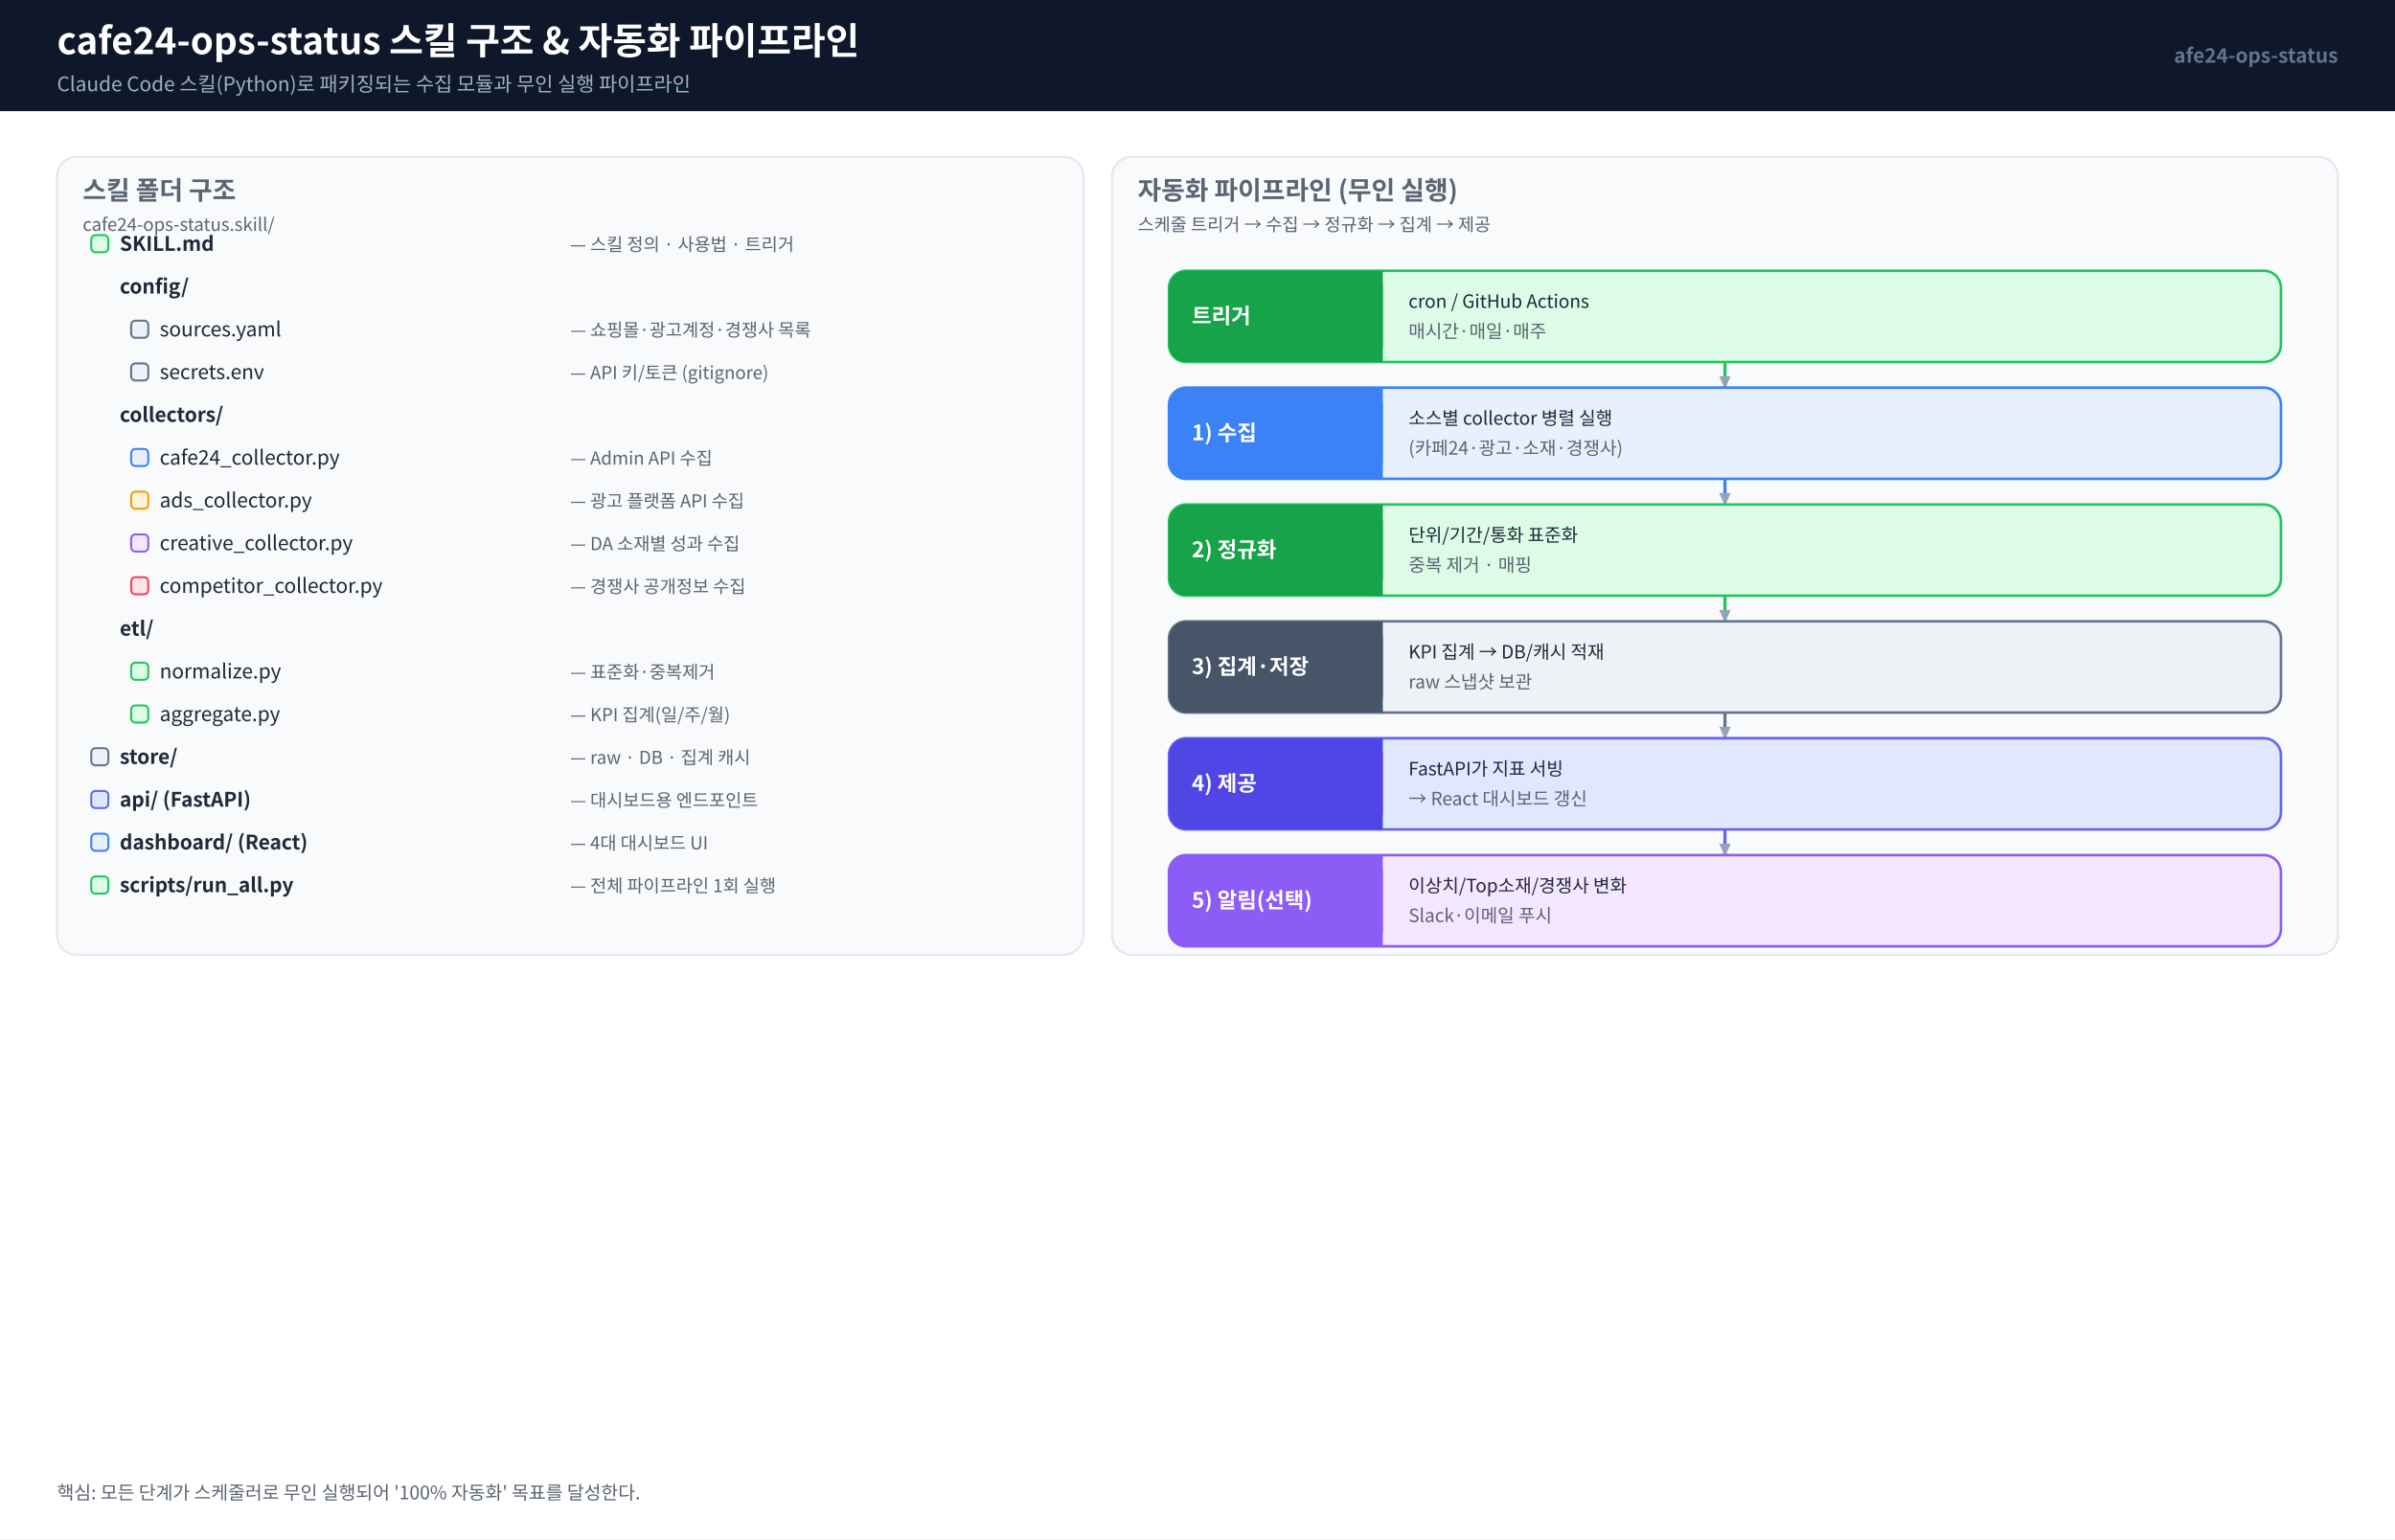
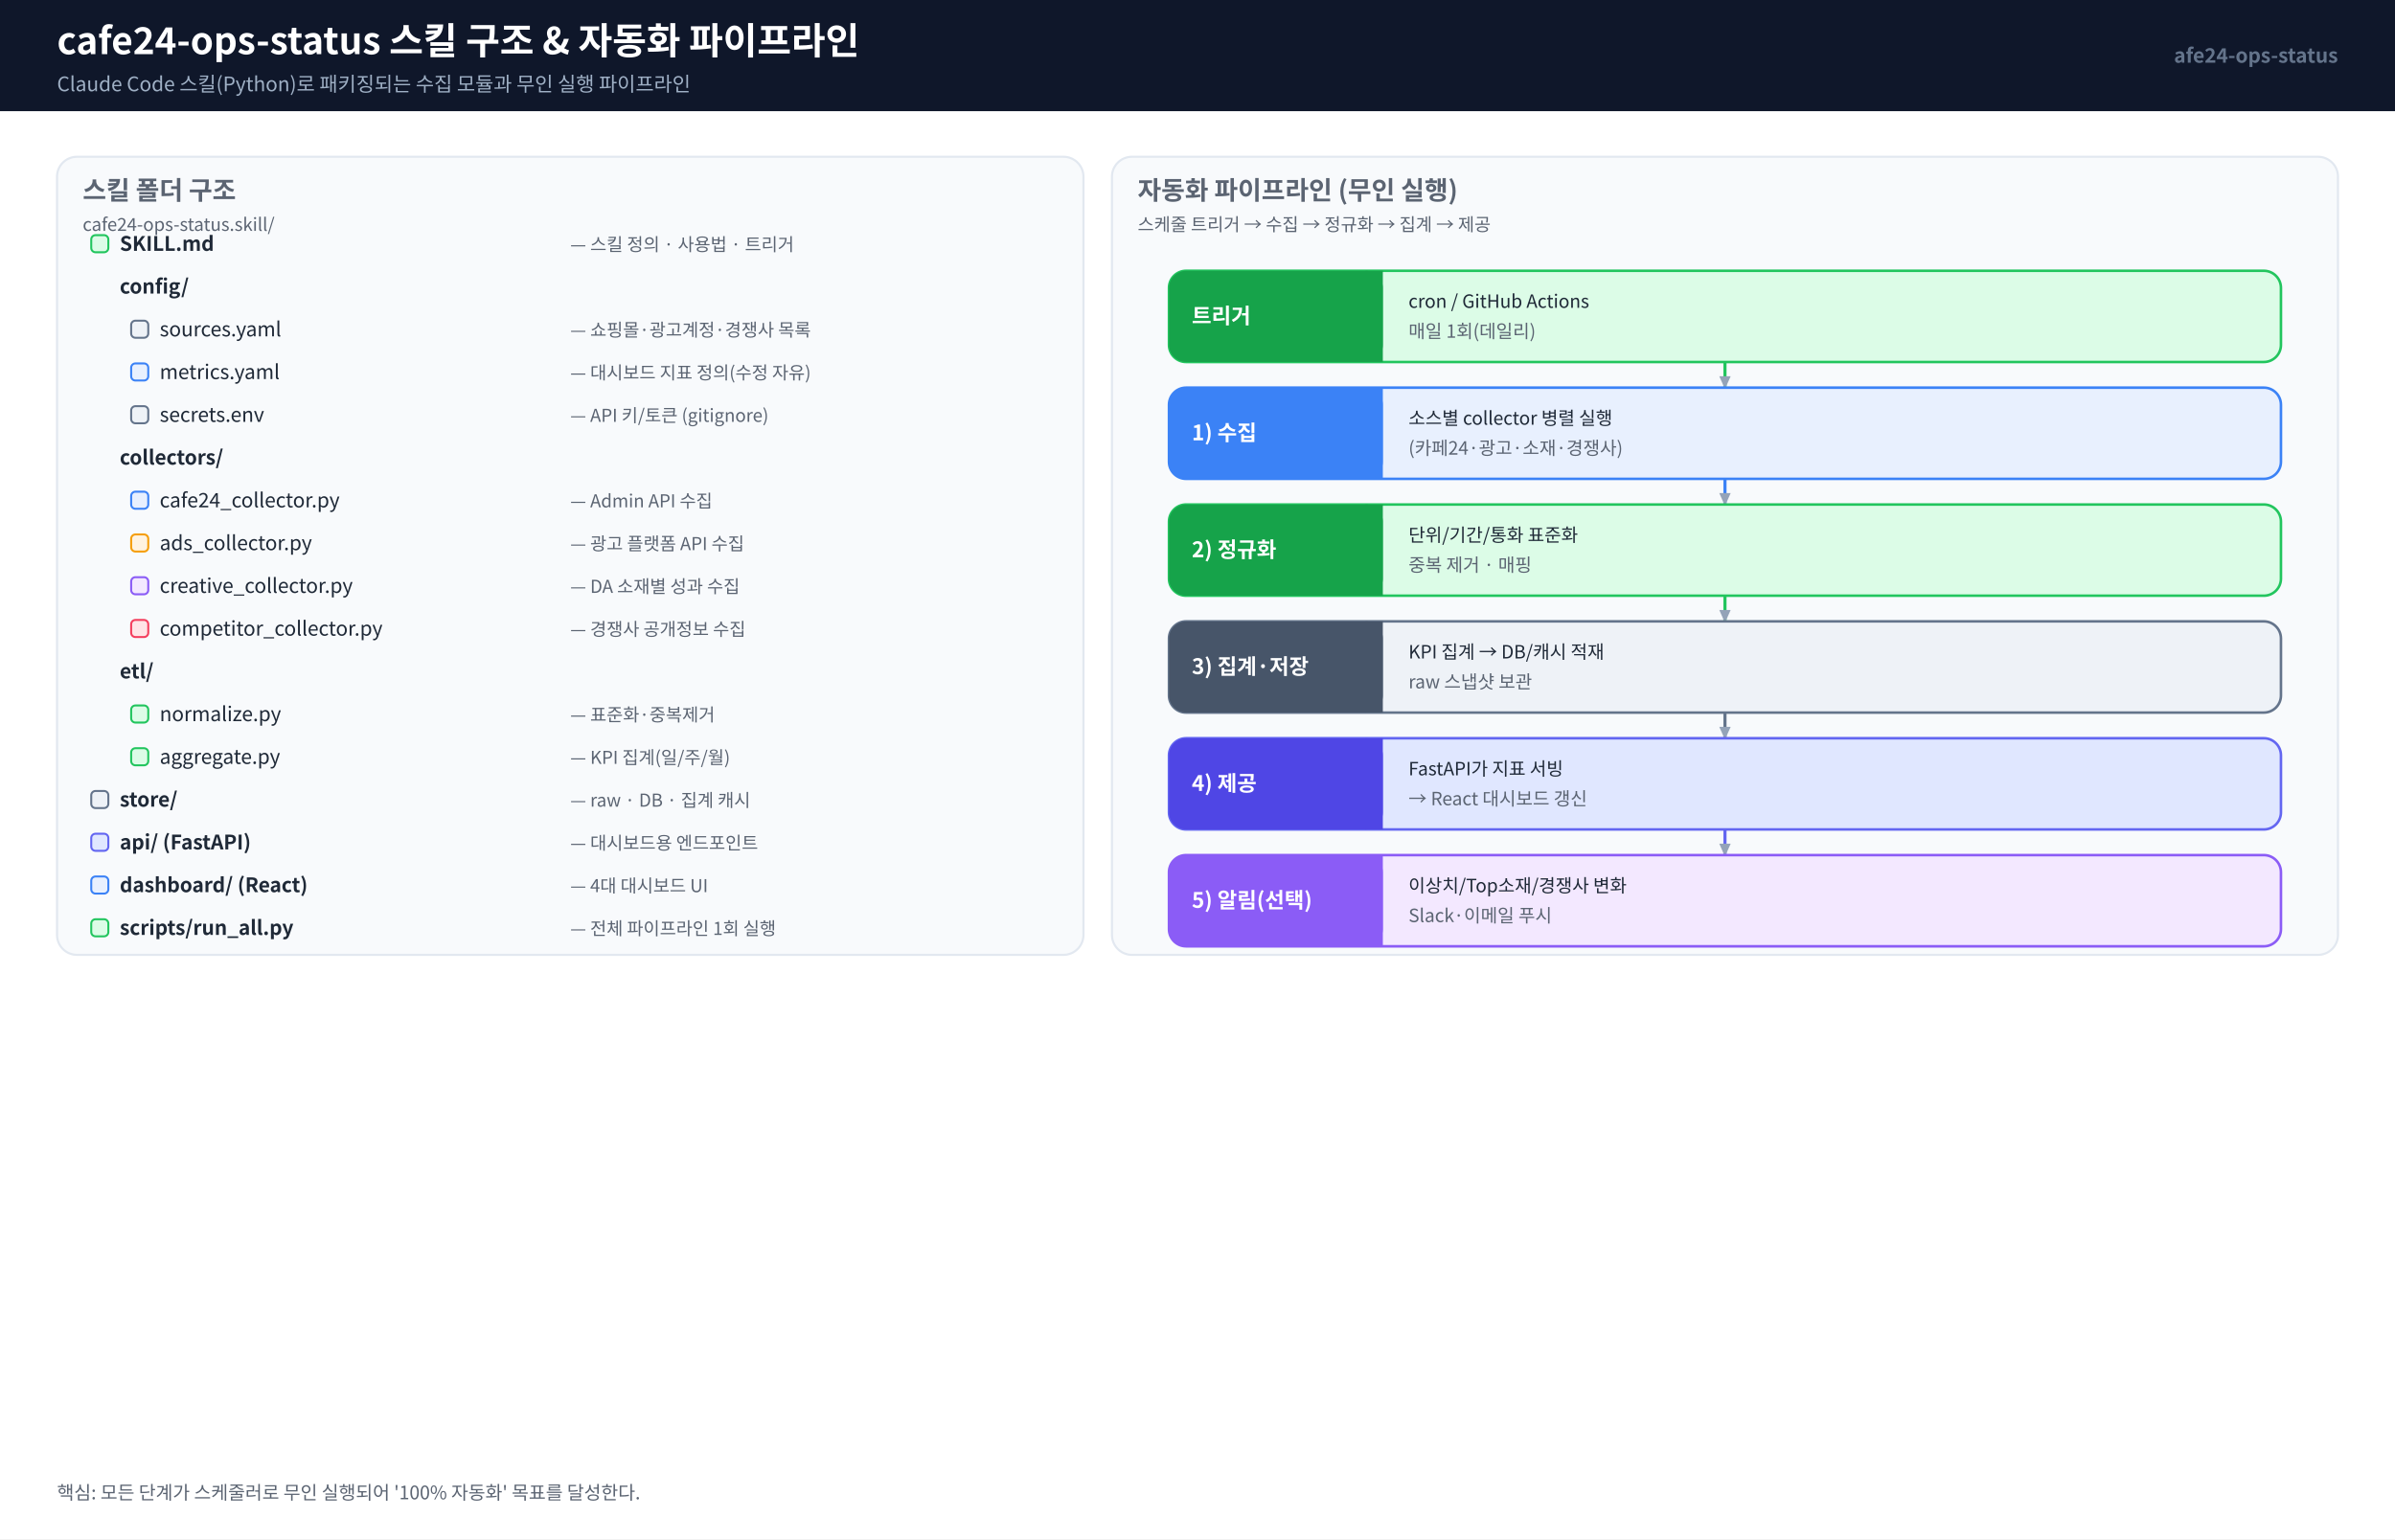
<svg xmlns="http://www.w3.org/2000/svg" width="1680" height="1080" viewBox="0 0 1680 1080">
  <defs>
    <marker id="arr" markerWidth="11" markerHeight="11" refX="8" refY="5" orient="auto" markerUnits="userSpaceOnUse">
      <path d="M0,1 L9,5 L0,9 z" fill="#94a3b8" />
    </marker>
  </defs>
  <rect x="0" y="0" width="1680" height="1080" fill="#ffffff" />
  <rect x="0" y="0" width="1680" height="78" fill="#0f172a" />
  <text x="40" y="38" font-family="Noto Sans CJK KR, Noto Sans CJK SC, sans-serif" font-size="26" fill="#ffffff" font-weight="bold" font-style="normal" text-anchor="start">cafe24-ops-status 스킬 구조 &amp; 자동화 파이프라인</text>
  <text x="40" y="64" font-family="Noto Sans CJK KR, Noto Sans CJK SC, sans-serif" font-size="14" fill="#9fb0c5" font-weight="normal" font-style="normal" text-anchor="start">Claude Code 스킬(Python)로 패키징되는 수집 모듈과 무인 실행 파이프라인</text>
  <text x="1640" y="44" font-family="Noto Sans CJK KR, Noto Sans CJK SC, sans-serif" font-size="14" fill="#64748b" font-weight="bold" font-style="normal" text-anchor="end">afe24-ops-status</text>
  <rect x="40" y="110" width="720" height="560" rx="14" fill="#f8fafc" stroke="#e2e8f0" stroke-width="1.5" />
  <text x="58" y="140" font-family="Noto Sans CJK KR, Noto Sans CJK SC, sans-serif" font-size="18" fill="#5b6472" font-weight="bold" font-style="normal" text-anchor="start">스킬 폴더 구조</text>
  <text x="58" y="162" font-family="Noto Sans CJK KR, Noto Sans CJK SC, sans-serif" font-size="12.5" fill="#5b6472" font-weight="normal" font-style="normal" text-anchor="start">cafe24-ops-status.skill/</text>
  <rect x="64" y="165" width="12" height="12" rx="3" fill="#dcfce7" stroke="#22c55e" stroke-width="1.4" />
  <text x="84" y="176" font-family="Noto Sans CJK KR, Noto Sans CJK SC, sans-serif" font-size="14" fill="#1f2937" font-weight="bold" font-style="normal" text-anchor="start">SKILL.md</text>
  <text x="400" y="176" font-family="Noto Sans CJK KR, Noto Sans CJK SC, sans-serif" font-size="12.5" fill="#5b6472" font-weight="normal" font-style="normal" text-anchor="start">— 스킬 정의 · 사용법 · 트리거</text>
  <text x="84" y="206" font-family="Noto Sans CJK KR, Noto Sans CJK SC, sans-serif" font-size="14" fill="#1f2937" font-weight="bold" font-style="normal" text-anchor="start">config/</text>
  <rect x="92" y="225" width="12" height="12" rx="3" fill="#eef2f7" stroke="#64748b" stroke-width="1.4" />
  <text x="112" y="236" font-family="Noto Sans CJK KR, Noto Sans CJK SC, sans-serif" font-size="14" fill="#1f2937" font-weight="normal" font-style="normal" text-anchor="start">sources.yaml</text>
  <text x="400" y="236" font-family="Noto Sans CJK KR, Noto Sans CJK SC, sans-serif" font-size="12.5" fill="#5b6472" font-weight="normal" font-style="normal" text-anchor="start">— 쇼핑몰·광고계정·경쟁사 목록</text>
-   <rect x="92" y="255" width="12" height="12" rx="3" fill="#eef2f7" stroke="#64748b" stroke-width="1.4" />
-   <text x="112" y="266" font-family="Noto Sans CJK KR, Noto Sans CJK SC, sans-serif" font-size="14" fill="#1f2937" font-weight="normal" font-style="normal" text-anchor="start">secrets.env</text>
-   <text x="400" y="266" font-family="Noto Sans CJK KR, Noto Sans CJK SC, sans-serif" font-size="12.5" fill="#5b6472" font-weight="normal" font-style="normal" text-anchor="start">— API 키/토큰 (gitignore)</text>
-   <text x="84" y="296" font-family="Noto Sans CJK KR, Noto Sans CJK SC, sans-serif" font-size="14" fill="#1f2937" font-weight="bold" font-style="normal" text-anchor="start">collectors/</text>
-   <rect x="92" y="315" width="12" height="12" rx="3" fill="#e8f0fe" stroke="#3b82f6" stroke-width="1.4" />
-   <text x="112" y="326" font-family="Noto Sans CJK KR, Noto Sans CJK SC, sans-serif" font-size="14" fill="#1f2937" font-weight="normal" font-style="normal" text-anchor="start">cafe24_collector.py</text>
-   <text x="400" y="326" font-family="Noto Sans CJK KR, Noto Sans CJK SC, sans-serif" font-size="12.5" fill="#5b6472" font-weight="normal" font-style="normal" text-anchor="start">— Admin API 수집</text>
-   <rect x="92" y="345" width="12" height="12" rx="3" fill="#fff3e0" stroke="#f59e0b" stroke-width="1.4" />
-   <text x="112" y="356" font-family="Noto Sans CJK KR, Noto Sans CJK SC, sans-serif" font-size="14" fill="#1f2937" font-weight="normal" font-style="normal" text-anchor="start">ads_collector.py</text>
-   <text x="400" y="356" font-family="Noto Sans CJK KR, Noto Sans CJK SC, sans-serif" font-size="12.5" fill="#5b6472" font-weight="normal" font-style="normal" text-anchor="start">— 광고 플랫폼 API 수집</text>
-   <rect x="92" y="375" width="12" height="12" rx="3" fill="#f3e8ff" stroke="#8b5cf6" stroke-width="1.4" />
-   <text x="112" y="386" font-family="Noto Sans CJK KR, Noto Sans CJK SC, sans-serif" font-size="14" fill="#1f2937" font-weight="normal" font-style="normal" text-anchor="start">creative_collector.py</text>
-   <text x="400" y="386" font-family="Noto Sans CJK KR, Noto Sans CJK SC, sans-serif" font-size="12.5" fill="#5b6472" font-weight="normal" font-style="normal" text-anchor="start">— DA 소재별 성과 수집</text>
-   <rect x="92" y="405" width="12" height="12" rx="3" fill="#ffe4e6" stroke="#f43f5e" stroke-width="1.4" />
-   <text x="112" y="416" font-family="Noto Sans CJK KR, Noto Sans CJK SC, sans-serif" font-size="14" fill="#1f2937" font-weight="normal" font-style="normal" text-anchor="start">competitor_collector.py</text>
-   <text x="400" y="416" font-family="Noto Sans CJK KR, Noto Sans CJK SC, sans-serif" font-size="12.5" fill="#5b6472" font-weight="normal" font-style="normal" text-anchor="start">— 경쟁사 공개정보 수집</text>
-   <text x="84" y="446" font-family="Noto Sans CJK KR, Noto Sans CJK SC, sans-serif" font-size="14" fill="#1f2937" font-weight="bold" font-style="normal" text-anchor="start">etl/</text>
-   <rect x="92" y="465" width="12" height="12" rx="3" fill="#dcfce7" stroke="#22c55e" stroke-width="1.4" />
-   <text x="112" y="476" font-family="Noto Sans CJK KR, Noto Sans CJK SC, sans-serif" font-size="14" fill="#1f2937" font-weight="normal" font-style="normal" text-anchor="start">normalize.py</text>
-   <text x="400" y="476" font-family="Noto Sans CJK KR, Noto Sans CJK SC, sans-serif" font-size="12.5" fill="#5b6472" font-weight="normal" font-style="normal" text-anchor="start">— 표준화·중복제거</text>
+   <rect x="92" y="255" width="12" height="12" rx="3" fill="#e8f0fe" stroke="#3b82f6" stroke-width="1.4" />
+   <text x="112" y="266" font-family="Noto Sans CJK KR, Noto Sans CJK SC, sans-serif" font-size="14" fill="#1f2937" font-weight="normal" font-style="normal" text-anchor="start">metrics.yaml</text>
+   <text x="400" y="266" font-family="Noto Sans CJK KR, Noto Sans CJK SC, sans-serif" font-size="12.5" fill="#5b6472" font-weight="normal" font-style="normal" text-anchor="start">— 대시보드 지표 정의(수정 자유)</text>
+   <rect x="92" y="285" width="12" height="12" rx="3" fill="#eef2f7" stroke="#64748b" stroke-width="1.4" />
+   <text x="112" y="296" font-family="Noto Sans CJK KR, Noto Sans CJK SC, sans-serif" font-size="14" fill="#1f2937" font-weight="normal" font-style="normal" text-anchor="start">secrets.env</text>
+   <text x="400" y="296" font-family="Noto Sans CJK KR, Noto Sans CJK SC, sans-serif" font-size="12.5" fill="#5b6472" font-weight="normal" font-style="normal" text-anchor="start">— API 키/토큰 (gitignore)</text>
+   <text x="84" y="326" font-family="Noto Sans CJK KR, Noto Sans CJK SC, sans-serif" font-size="14" fill="#1f2937" font-weight="bold" font-style="normal" text-anchor="start">collectors/</text>
+   <rect x="92" y="345" width="12" height="12" rx="3" fill="#e8f0fe" stroke="#3b82f6" stroke-width="1.4" />
+   <text x="112" y="356" font-family="Noto Sans CJK KR, Noto Sans CJK SC, sans-serif" font-size="14" fill="#1f2937" font-weight="normal" font-style="normal" text-anchor="start">cafe24_collector.py</text>
+   <text x="400" y="356" font-family="Noto Sans CJK KR, Noto Sans CJK SC, sans-serif" font-size="12.5" fill="#5b6472" font-weight="normal" font-style="normal" text-anchor="start">— Admin API 수집</text>
+   <rect x="92" y="375" width="12" height="12" rx="3" fill="#fff3e0" stroke="#f59e0b" stroke-width="1.4" />
+   <text x="112" y="386" font-family="Noto Sans CJK KR, Noto Sans CJK SC, sans-serif" font-size="14" fill="#1f2937" font-weight="normal" font-style="normal" text-anchor="start">ads_collector.py</text>
+   <text x="400" y="386" font-family="Noto Sans CJK KR, Noto Sans CJK SC, sans-serif" font-size="12.5" fill="#5b6472" font-weight="normal" font-style="normal" text-anchor="start">— 광고 플랫폼 API 수집</text>
+   <rect x="92" y="405" width="12" height="12" rx="3" fill="#f3e8ff" stroke="#8b5cf6" stroke-width="1.4" />
+   <text x="112" y="416" font-family="Noto Sans CJK KR, Noto Sans CJK SC, sans-serif" font-size="14" fill="#1f2937" font-weight="normal" font-style="normal" text-anchor="start">creative_collector.py</text>
+   <text x="400" y="416" font-family="Noto Sans CJK KR, Noto Sans CJK SC, sans-serif" font-size="12.5" fill="#5b6472" font-weight="normal" font-style="normal" text-anchor="start">— DA 소재별 성과 수집</text>
+   <rect x="92" y="435" width="12" height="12" rx="3" fill="#ffe4e6" stroke="#f43f5e" stroke-width="1.4" />
+   <text x="112" y="446" font-family="Noto Sans CJK KR, Noto Sans CJK SC, sans-serif" font-size="14" fill="#1f2937" font-weight="normal" font-style="normal" text-anchor="start">competitor_collector.py</text>
+   <text x="400" y="446" font-family="Noto Sans CJK KR, Noto Sans CJK SC, sans-serif" font-size="12.5" fill="#5b6472" font-weight="normal" font-style="normal" text-anchor="start">— 경쟁사 공개정보 수집</text>
+   <text x="84" y="476" font-family="Noto Sans CJK KR, Noto Sans CJK SC, sans-serif" font-size="14" fill="#1f2937" font-weight="bold" font-style="normal" text-anchor="start">etl/</text>
  <rect x="92" y="495" width="12" height="12" rx="3" fill="#dcfce7" stroke="#22c55e" stroke-width="1.4" />
-   <text x="112" y="506" font-family="Noto Sans CJK KR, Noto Sans CJK SC, sans-serif" font-size="14" fill="#1f2937" font-weight="normal" font-style="normal" text-anchor="start">aggregate.py</text>
-   <text x="400" y="506" font-family="Noto Sans CJK KR, Noto Sans CJK SC, sans-serif" font-size="12.5" fill="#5b6472" font-weight="normal" font-style="normal" text-anchor="start">— KPI 집계(일/주/월)</text>
-   <rect x="64" y="525" width="12" height="12" rx="3" fill="#eef2f7" stroke="#64748b" stroke-width="1.4" />
-   <text x="84" y="536" font-family="Noto Sans CJK KR, Noto Sans CJK SC, sans-serif" font-size="14" fill="#1f2937" font-weight="bold" font-style="normal" text-anchor="start">store/</text>
-   <text x="400" y="536" font-family="Noto Sans CJK KR, Noto Sans CJK SC, sans-serif" font-size="12.5" fill="#5b6472" font-weight="normal" font-style="normal" text-anchor="start">— raw · DB · 집계 캐시</text>
-   <rect x="64" y="555" width="12" height="12" rx="3" fill="#e0e7ff" stroke="#6366f1" stroke-width="1.4" />
-   <text x="84" y="566" font-family="Noto Sans CJK KR, Noto Sans CJK SC, sans-serif" font-size="14" fill="#1f2937" font-weight="bold" font-style="normal" text-anchor="start">api/  (FastAPI)</text>
-   <text x="400" y="566" font-family="Noto Sans CJK KR, Noto Sans CJK SC, sans-serif" font-size="12.5" fill="#5b6472" font-weight="normal" font-style="normal" text-anchor="start">— 대시보드용 엔드포인트</text>
-   <rect x="64" y="585" width="12" height="12" rx="3" fill="#e8f0fe" stroke="#3b82f6" stroke-width="1.4" />
-   <text x="84" y="596" font-family="Noto Sans CJK KR, Noto Sans CJK SC, sans-serif" font-size="14" fill="#1f2937" font-weight="bold" font-style="normal" text-anchor="start">dashboard/  (React)</text>
-   <text x="400" y="596" font-family="Noto Sans CJK KR, Noto Sans CJK SC, sans-serif" font-size="12.5" fill="#5b6472" font-weight="normal" font-style="normal" text-anchor="start">— 4대 대시보드 UI</text>
-   <rect x="64" y="615" width="12" height="12" rx="3" fill="#dcfce7" stroke="#22c55e" stroke-width="1.4" />
-   <text x="84" y="626" font-family="Noto Sans CJK KR, Noto Sans CJK SC, sans-serif" font-size="14" fill="#1f2937" font-weight="bold" font-style="normal" text-anchor="start">scripts/run_all.py</text>
-   <text x="400" y="626" font-family="Noto Sans CJK KR, Noto Sans CJK SC, sans-serif" font-size="12.5" fill="#5b6472" font-weight="normal" font-style="normal" text-anchor="start">— 전체 파이프라인 1회 실행</text>
+   <text x="112" y="506" font-family="Noto Sans CJK KR, Noto Sans CJK SC, sans-serif" font-size="14" fill="#1f2937" font-weight="normal" font-style="normal" text-anchor="start">normalize.py</text>
+   <text x="400" y="506" font-family="Noto Sans CJK KR, Noto Sans CJK SC, sans-serif" font-size="12.5" fill="#5b6472" font-weight="normal" font-style="normal" text-anchor="start">— 표준화·중복제거</text>
+   <rect x="92" y="525" width="12" height="12" rx="3" fill="#dcfce7" stroke="#22c55e" stroke-width="1.4" />
+   <text x="112" y="536" font-family="Noto Sans CJK KR, Noto Sans CJK SC, sans-serif" font-size="14" fill="#1f2937" font-weight="normal" font-style="normal" text-anchor="start">aggregate.py</text>
+   <text x="400" y="536" font-family="Noto Sans CJK KR, Noto Sans CJK SC, sans-serif" font-size="12.5" fill="#5b6472" font-weight="normal" font-style="normal" text-anchor="start">— KPI 집계(일/주/월)</text>
+   <rect x="64" y="555" width="12" height="12" rx="3" fill="#eef2f7" stroke="#64748b" stroke-width="1.4" />
+   <text x="84" y="566" font-family="Noto Sans CJK KR, Noto Sans CJK SC, sans-serif" font-size="14" fill="#1f2937" font-weight="bold" font-style="normal" text-anchor="start">store/</text>
+   <text x="400" y="566" font-family="Noto Sans CJK KR, Noto Sans CJK SC, sans-serif" font-size="12.5" fill="#5b6472" font-weight="normal" font-style="normal" text-anchor="start">— raw · DB · 집계 캐시</text>
+   <rect x="64" y="585" width="12" height="12" rx="3" fill="#e0e7ff" stroke="#6366f1" stroke-width="1.4" />
+   <text x="84" y="596" font-family="Noto Sans CJK KR, Noto Sans CJK SC, sans-serif" font-size="14" fill="#1f2937" font-weight="bold" font-style="normal" text-anchor="start">api/  (FastAPI)</text>
+   <text x="400" y="596" font-family="Noto Sans CJK KR, Noto Sans CJK SC, sans-serif" font-size="12.5" fill="#5b6472" font-weight="normal" font-style="normal" text-anchor="start">— 대시보드용 엔드포인트</text>
+   <rect x="64" y="615" width="12" height="12" rx="3" fill="#e8f0fe" stroke="#3b82f6" stroke-width="1.4" />
+   <text x="84" y="626" font-family="Noto Sans CJK KR, Noto Sans CJK SC, sans-serif" font-size="14" fill="#1f2937" font-weight="bold" font-style="normal" text-anchor="start">dashboard/  (React)</text>
+   <text x="400" y="626" font-family="Noto Sans CJK KR, Noto Sans CJK SC, sans-serif" font-size="12.5" fill="#5b6472" font-weight="normal" font-style="normal" text-anchor="start">— 4대 대시보드 UI</text>
+   <rect x="64" y="645" width="12" height="12" rx="3" fill="#dcfce7" stroke="#22c55e" stroke-width="1.4" />
+   <text x="84" y="656" font-family="Noto Sans CJK KR, Noto Sans CJK SC, sans-serif" font-size="14" fill="#1f2937" font-weight="bold" font-style="normal" text-anchor="start">scripts/run_all.py</text>
+   <text x="400" y="656" font-family="Noto Sans CJK KR, Noto Sans CJK SC, sans-serif" font-size="12.5" fill="#5b6472" font-weight="normal" font-style="normal" text-anchor="start">— 전체 파이프라인 1회 실행</text>
  <rect x="780" y="110" width="860" height="560" rx="14" fill="#f8fafc" stroke="#e2e8f0" stroke-width="1.5" />
  <text x="798" y="140" font-family="Noto Sans CJK KR, Noto Sans CJK SC, sans-serif" font-size="18" fill="#5b6472" font-weight="bold" font-style="normal" text-anchor="start">자동화 파이프라인 (무인 실행)</text>
  <text x="798" y="162" font-family="Noto Sans CJK KR, Noto Sans CJK SC, sans-serif" font-size="12.5" fill="#5b6472" font-weight="normal" font-style="normal" text-anchor="start">스케줄 트리거 → 수집 → 정규화 → 집계 → 제공</text>
  <rect x="820" y="190" width="780" height="64" rx="12" fill="#dcfce7" stroke="#22c55e" stroke-width="1.8" />
  <rect x="820" y="190" width="150" height="64" rx="12" fill="#16a34a" />
  <rect x="958" y="190" width="12" height="64" fill="#16a34a" />
  <text x="836" y="227.0" font-family="Noto Sans CJK KR, Noto Sans CJK SC, sans-serif" font-size="15" fill="#ffffff" font-weight="bold" font-style="normal" text-anchor="start">트리거</text>
  <text x="988" y="216" font-family="Noto Sans CJK KR, Noto Sans CJK SC, sans-serif" font-size="12.8" fill="#1f2937" font-weight="normal" font-style="normal" text-anchor="start">cron / GitHub Actions</text>
-   <text x="988" y="237" font-family="Noto Sans CJK KR, Noto Sans CJK SC, sans-serif" font-size="12.8" fill="#5b6472" font-weight="normal" font-style="normal" text-anchor="start">매시간·매일·매주</text>
+   <text x="988" y="237" font-family="Noto Sans CJK KR, Noto Sans CJK SC, sans-serif" font-size="12.8" fill="#5b6472" font-weight="normal" font-style="normal" text-anchor="start">매일 1회(데일리)</text>
  <line x1="1210.0" y1="254" x2="1210.0" y2="272" stroke="#22c55e" stroke-width="2.2" marker-end="url(#arr)" />
  <rect x="820" y="272" width="780" height="64" rx="12" fill="#e8f0fe" stroke="#3b82f6" stroke-width="1.8" />
  <rect x="820" y="272" width="150" height="64" rx="12" fill="#3b82f6" />
  <rect x="958" y="272" width="12" height="64" fill="#3b82f6" />
  <text x="836" y="309.0" font-family="Noto Sans CJK KR, Noto Sans CJK SC, sans-serif" font-size="15" fill="#ffffff" font-weight="bold" font-style="normal" text-anchor="start">1) 수집</text>
  <text x="988" y="298" font-family="Noto Sans CJK KR, Noto Sans CJK SC, sans-serif" font-size="12.8" fill="#1f2937" font-weight="normal" font-style="normal" text-anchor="start">소스별 collector 병렬 실행</text>
  <text x="988" y="319" font-family="Noto Sans CJK KR, Noto Sans CJK SC, sans-serif" font-size="12.8" fill="#5b6472" font-weight="normal" font-style="normal" text-anchor="start">(카페24·광고·소재·경쟁사)</text>
  <line x1="1210.0" y1="336" x2="1210.0" y2="354" stroke="#3b82f6" stroke-width="2.2" marker-end="url(#arr)" />
  <rect x="820" y="354" width="780" height="64" rx="12" fill="#dcfce7" stroke="#22c55e" stroke-width="1.8" />
  <rect x="820" y="354" width="150" height="64" rx="12" fill="#16a34a" />
  <rect x="958" y="354" width="12" height="64" fill="#16a34a" />
  <text x="836" y="391.0" font-family="Noto Sans CJK KR, Noto Sans CJK SC, sans-serif" font-size="15" fill="#ffffff" font-weight="bold" font-style="normal" text-anchor="start">2) 정규화</text>
  <text x="988" y="380" font-family="Noto Sans CJK KR, Noto Sans CJK SC, sans-serif" font-size="12.8" fill="#1f2937" font-weight="normal" font-style="normal" text-anchor="start">단위/기간/통화 표준화</text>
  <text x="988" y="401" font-family="Noto Sans CJK KR, Noto Sans CJK SC, sans-serif" font-size="12.8" fill="#5b6472" font-weight="normal" font-style="normal" text-anchor="start">중복 제거 · 매핑</text>
  <line x1="1210.0" y1="418" x2="1210.0" y2="436" stroke="#22c55e" stroke-width="2.2" marker-end="url(#arr)" />
  <rect x="820" y="436" width="780" height="64" rx="12" fill="#eef2f7" stroke="#64748b" stroke-width="1.8" />
  <rect x="820" y="436" width="150" height="64" rx="12" fill="#475569" />
  <rect x="958" y="436" width="12" height="64" fill="#475569" />
  <text x="836" y="473.0" font-family="Noto Sans CJK KR, Noto Sans CJK SC, sans-serif" font-size="15" fill="#ffffff" font-weight="bold" font-style="normal" text-anchor="start">3) 집계·저장</text>
  <text x="988" y="462" font-family="Noto Sans CJK KR, Noto Sans CJK SC, sans-serif" font-size="12.8" fill="#1f2937" font-weight="normal" font-style="normal" text-anchor="start">KPI 집계 → DB/캐시 적재</text>
  <text x="988" y="483" font-family="Noto Sans CJK KR, Noto Sans CJK SC, sans-serif" font-size="12.8" fill="#5b6472" font-weight="normal" font-style="normal" text-anchor="start">raw 스냅샷 보관</text>
  <line x1="1210.0" y1="500" x2="1210.0" y2="518" stroke="#64748b" stroke-width="2.2" marker-end="url(#arr)" />
  <rect x="820" y="518" width="780" height="64" rx="12" fill="#e0e7ff" stroke="#6366f1" stroke-width="1.8" />
  <rect x="820" y="518" width="150" height="64" rx="12" fill="#4f46e5" />
  <rect x="958" y="518" width="12" height="64" fill="#4f46e5" />
  <text x="836" y="555.0" font-family="Noto Sans CJK KR, Noto Sans CJK SC, sans-serif" font-size="15" fill="#ffffff" font-weight="bold" font-style="normal" text-anchor="start">4) 제공</text>
  <text x="988" y="544" font-family="Noto Sans CJK KR, Noto Sans CJK SC, sans-serif" font-size="12.8" fill="#1f2937" font-weight="normal" font-style="normal" text-anchor="start">FastAPI가 지표 서빙</text>
  <text x="988" y="565" font-family="Noto Sans CJK KR, Noto Sans CJK SC, sans-serif" font-size="12.8" fill="#5b6472" font-weight="normal" font-style="normal" text-anchor="start">→ React 대시보드 갱신</text>
  <line x1="1210.0" y1="582" x2="1210.0" y2="600" stroke="#6366f1" stroke-width="2.2" marker-end="url(#arr)" />
  <rect x="820" y="600" width="780" height="64" rx="12" fill="#f3e8ff" stroke="#8b5cf6" stroke-width="1.8" />
  <rect x="820" y="600" width="150" height="64" rx="12" fill="#8b5cf6" />
  <rect x="958" y="600" width="12" height="64" fill="#8b5cf6" />
  <text x="836" y="637.0" font-family="Noto Sans CJK KR, Noto Sans CJK SC, sans-serif" font-size="15" fill="#ffffff" font-weight="bold" font-style="normal" text-anchor="start">5) 알림(선택)</text>
  <text x="988" y="626" font-family="Noto Sans CJK KR, Noto Sans CJK SC, sans-serif" font-size="12.8" fill="#1f2937" font-weight="normal" font-style="normal" text-anchor="start">이상치/Top소재/경쟁사 변화</text>
  <text x="988" y="647" font-family="Noto Sans CJK KR, Noto Sans CJK SC, sans-serif" font-size="12.8" fill="#5b6472" font-weight="normal" font-style="normal" text-anchor="start">Slack·이메일 푸시</text>
  <text x="40" y="1052" font-family="Noto Sans CJK KR, Noto Sans CJK SC, sans-serif" font-size="13" fill="#5b6472" font-weight="normal" font-style="normal" text-anchor="start">핵심: 모든 단계가 스케줄러로 무인 실행되어 '100% 자동화' 목표를 달성한다.</text>
</svg>
